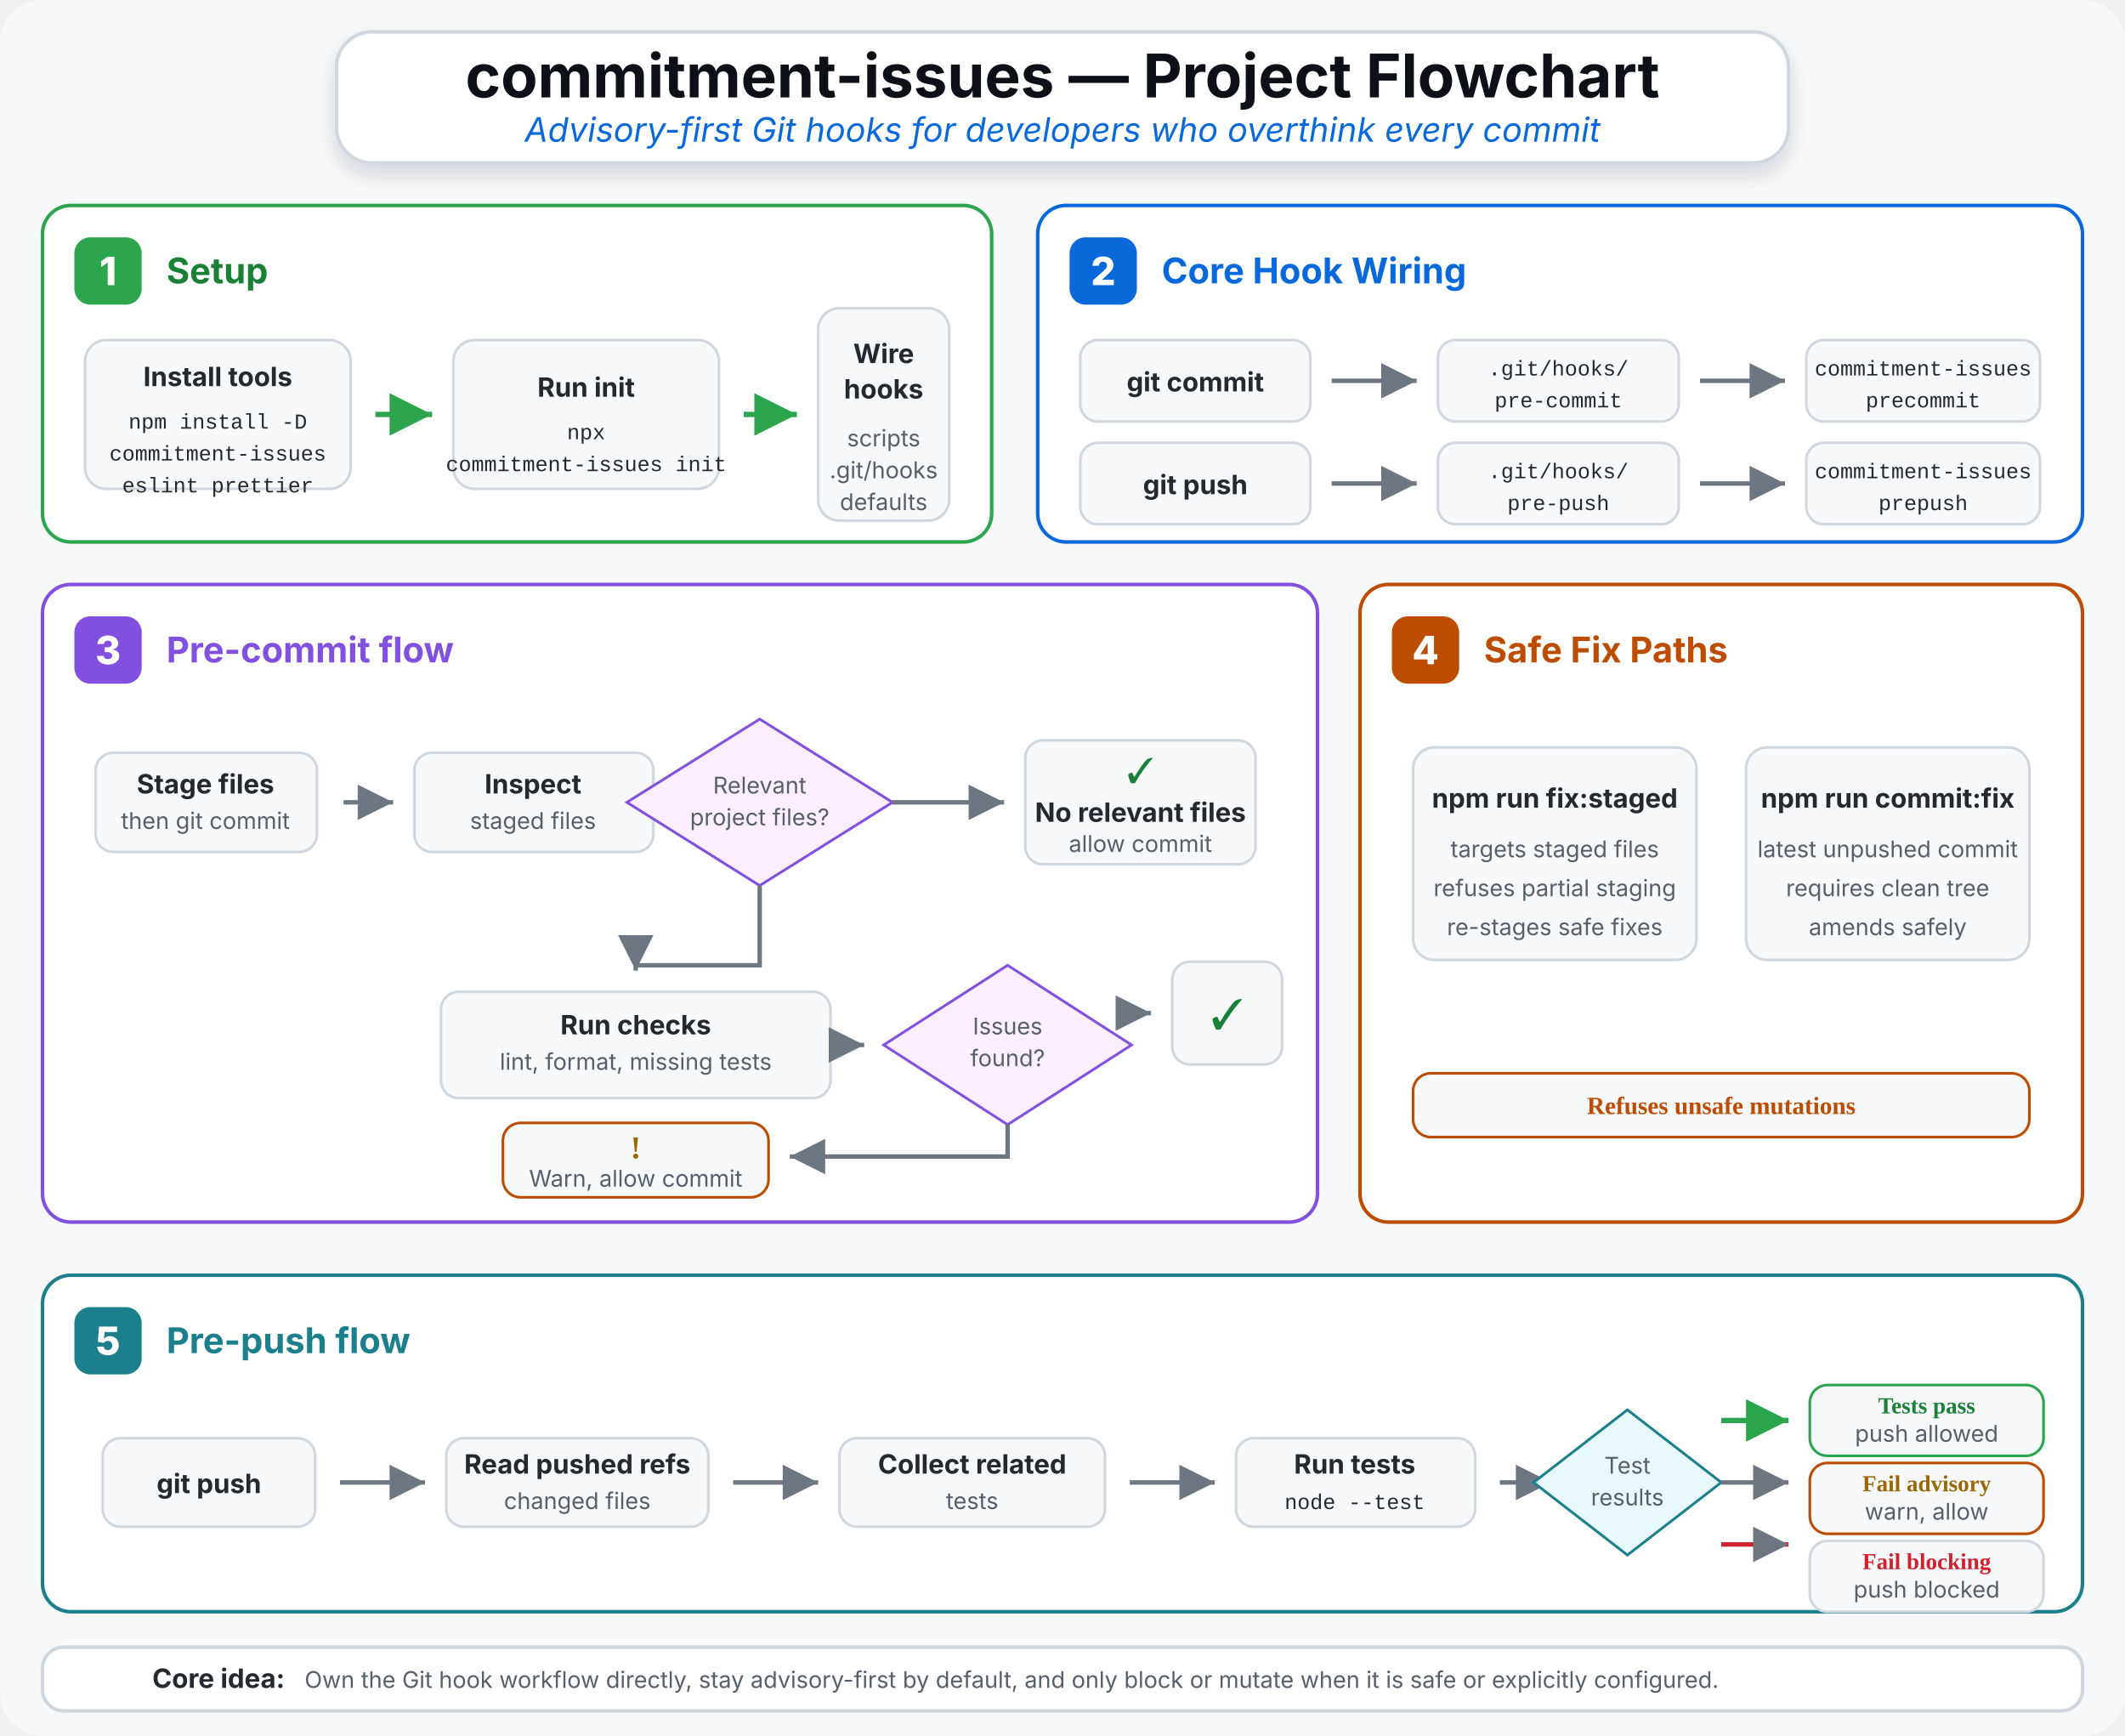
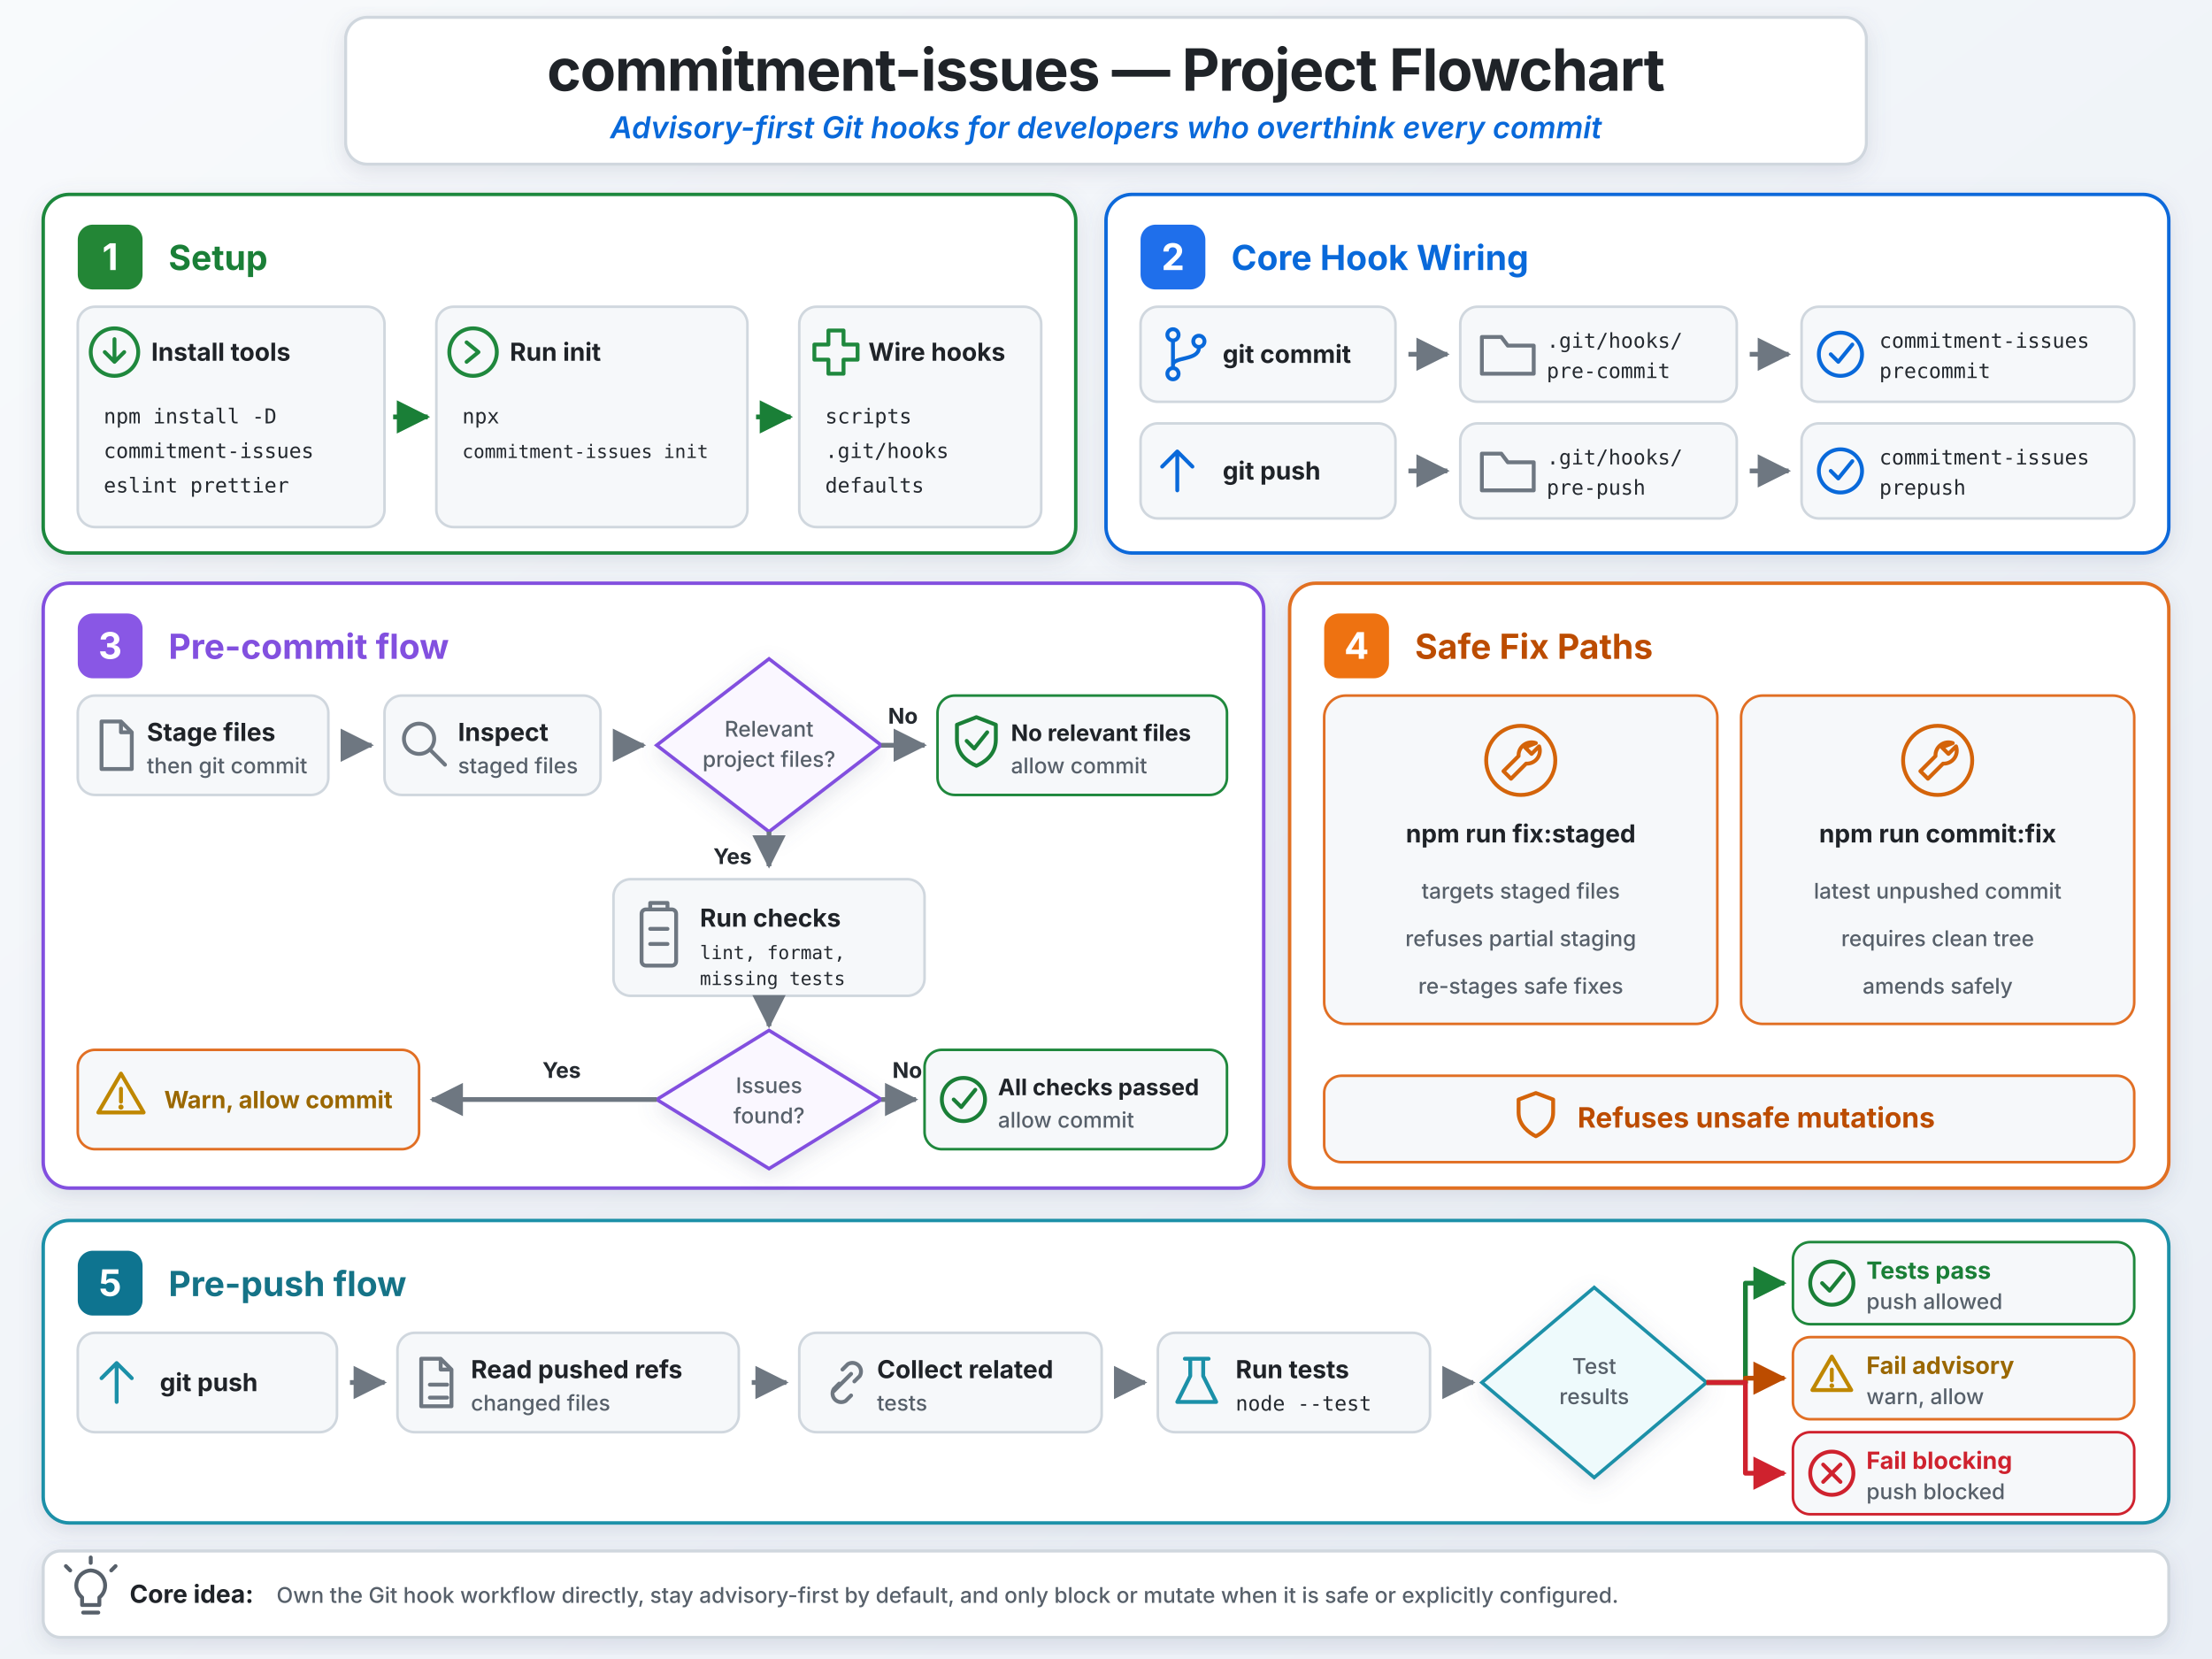
- <svg xmlns="http://www.w3.org/2000/svg" width="1200" height="980" viewBox="0 0 1200 980" role="img" aria-labelledby="title desc">
+ <svg xmlns="http://www.w3.org/2000/svg" width="1024" height="768" viewBox="0 0 1024 768" role="img" aria-labelledby="title desc">
+   <defs>
+     <linearGradient id="bg" x1="0" y1="0" x2="1" y2="1">
+       <stop offset="0" stop-color="#f8fafc" />
+       <stop offset="1" stop-color="#e9eef5" />
+     </linearGradient>
+     <filter id="shadow" x="-20%" y="-20%" width="140%" height="140%">
+       <feDropShadow dx="0" dy="3" stdDeviation="5" flood-color="#64748b" flood-opacity="0.18" />
+     </filter>
+     <marker id="aGray" markerWidth="10" markerHeight="10" refX="8" refY="5" orient="auto">
+       <path d="M1.5 1.5L8.5 5L1.5 8.5Z" fill="#6e7781" />
+     </marker>
+     <marker id="aGreen" markerWidth="10" markerHeight="10" refX="8" refY="5" orient="auto">
+       <path d="M1.5 1.5L8.5 5L1.5 8.5Z" fill="#1a7f37" />
+     </marker>
+     <marker id="aOrange" markerWidth="10" markerHeight="10" refX="8" refY="5" orient="auto">
+       <path d="M1.5 1.5L8.5 5L1.5 8.5Z" fill="#bc4c00" />
+     </marker>
+     <marker id="aRed" markerWidth="10" markerHeight="10" refX="8" refY="5" orient="auto">
+       <path d="M1.5 1.5L8.5 5L1.5 8.5Z" fill="#cf222e" />
+     </marker>
+   </defs>
  <style>
-     .bg { fill: #f6f8fa; }
-     .header { fill: #ffffff; stroke: #d0d7de; stroke-width: 2; }
-     .panel { fill: #ffffff; stroke-width: 2; }
-     .card { fill: #f6f8fa; stroke: #d0d7de; stroke-width: 1.5; }
-     .diamond { stroke-width: 1.5; }
-     .title { fill: #0d1117; font: 700 34px ui-sans-serif, system-ui, -apple-system, BlinkMacSystemFont, 'Segoe UI', sans-serif; }
-     .subtitle { fill: #0969da; font: italic 19px ui-sans-serif, system-ui, -apple-system, BlinkMacSystemFont, 'Segoe UI', sans-serif; }
-     .section { font: 700 20px ui-sans-serif, system-ui, -apple-system, BlinkMacSystemFont, 'Segoe UI', sans-serif; }
-     .label { fill: #24292f; font: 700 15px ui-sans-serif, system-ui, -apple-system, BlinkMacSystemFont, 'Segoe UI', sans-serif; }
-     .small { fill: #57606a; font: 13px ui-sans-serif, system-ui, -apple-system, BlinkMacSystemFont, 'Segoe UI', sans-serif; }
-     .mono { fill: #24292f; font: 12px ui-monospace, SFMono-Regular, Menlo, Consolas, 'Liberation Mono', monospace; }
-     .green { stroke: #2da44e; }
-     .blue { stroke: #0969da; }
-     .purple { stroke: #8250df; }
-     .orange { stroke: #bc4c00; }
-     .cyan { stroke: #1b7f8c; }
-     .greenText { fill: #1a7f37; }
-     .blueText { fill: #0969da; }
-     .purpleText { fill: #8250df; }
-     .orangeText { fill: #bc4c00; }
-     .cyanText { fill: #1b7f8c; }
-     .warn { fill: #9a6700; }
-     .danger { fill: #cf222e; }
-     .arrow { stroke: #6e7781; stroke-width: 2.5; fill: none; marker-end: url(#arrow); }
-     .arrowGreen { stroke: #2da44e; stroke-width: 3; fill: none; marker-end: url(#arrowGreen); }
-     .num { fill: #ffffff; font: 800 22px ui-sans-serif, system-ui, -apple-system, BlinkMacSystemFont, 'Segoe UI', sans-serif; }
-     .footer { fill: #ffffff; stroke: #d0d7de; stroke-width: 2; }
+     .h1{font:700 27px ui-sans-serif,system-ui,-apple-system,'Segoe UI',sans-serif;fill:#1f2328;letter-spacing:-0.5px}
+     .sub{font:italic 600 14px ui-sans-serif,system-ui,-apple-system,'Segoe UI',sans-serif;fill:#0969da}
+     .sec{font:700 16px ui-sans-serif,system-ui,-apple-system,'Segoe UI',sans-serif}
+     .badge{font:700 17px ui-sans-serif,system-ui,-apple-system,'Segoe UI',sans-serif;fill:#fff}
+     .hd{font:700 11.5px ui-sans-serif,system-ui,-apple-system,'Segoe UI',sans-serif;fill:#1f2328}
+     .hdSm{font:700 10.5px ui-sans-serif,system-ui,-apple-system,'Segoe UI',sans-serif;fill:#1f2328}
+     .bd{font:500 10px ui-sans-serif,system-ui,-apple-system,'Segoe UI',sans-serif;fill:#57606a}
+     .lbl{font:700 10px ui-sans-serif,system-ui,-apple-system,'Segoe UI',sans-serif;fill:#24292f}
+     .mono{font:500 9.5px ui-monospace,SFMono-Regular,Menlo,Consolas,monospace;fill:#24292f}
+     .monoSm{font:500 8.6px ui-monospace,SFMono-Regular,Menlo,Consolas,monospace;fill:#24292f}
+     .panel{fill:#ffffff;stroke-width:1.6;filter:url(#shadow)}
+     .card{fill:#f6f8fa;stroke:#d0d7de;stroke-width:1.2}
+     .arrow{stroke:#6e7781;stroke-width:2.2;fill:none;marker-end:url(#aGray)}
+     .arrowGreen{stroke:#1a7f37;stroke-width:2.2;fill:none;marker-end:url(#aGreen)}
+     .arrowOrange{stroke:#bc4c00;stroke-width:2.2;fill:none;stroke-linejoin:round;marker-end:url(#aOrange)}
+     .arrowRed{stroke:#cf222e;stroke-width:2.2;fill:none;stroke-linejoin:round;marker-end:url(#aRed)}
+     .elbowGreen{stroke:#1a7f37;stroke-width:2.2;fill:none;stroke-linejoin:round;marker-end:url(#aGreen)}
+     .green{stroke:#1f883d}.blue{stroke:#0969da}.purple{stroke:#8250df}.orange{stroke:#e16f24}.cyan{stroke:#1b90a8}.red{stroke:#cf222e}
+     .greenText{fill:#1a7f37}.blueText{fill:#0969da}.purpleText{fill:#8250df}.orangeText{fill:#bc4c00}.cyanText{fill:#157387}.redText{fill:#cf222e}.warnText{fill:#9a6700}
+     .icon{fill:none;stroke-width:1.8;stroke-linecap:round;stroke-linejoin:round}
  </style>
-   <defs>
-     <marker id="arrow" markerWidth="12" markerHeight="12" refX="10" refY="6" orient="auto">
-       <path d="M2 2 L10 6 L2 10 Z" fill="#6e7781" />
-     </marker>
-     <marker id="arrowGreen" markerWidth="12" markerHeight="12" refX="10" refY="6" orient="auto">
-       <path d="M2 2 L10 6 L2 10 Z" fill="#2da44e" />
-     </marker>
-     <filter id="shadow" x="-20%" y="-20%" width="140%" height="140%">
-       <feDropShadow dx="0" dy="6" stdDeviation="6" flood-color="#1f2328" flood-opacity="0.14" />
-     </filter>
-   </defs>
-   <rect class="bg" width="1200" height="980" rx="24" />
-   <rect class="header" x="190" y="18" width="820" height="74" rx="20" filter="url(#shadow)" />
-   <text class="title" x="600" y="55" text-anchor="middle">commitment-issues — Project Flowchart</text>
-   <text class="subtitle" x="600" y="80" text-anchor="middle">Advisory-first Git hooks for developers who overthink every commit</text>
-   <g transform="translate(24 116)">
-     <rect class="panel green" width="536" height="190" rx="16" />
-     <rect x="18" y="18" width="38" height="38" rx="9" fill="#2da44e" />
-     <text class="num" x="37" y="45" text-anchor="middle">1</text>
-     <text class="section greenText" x="70" y="44">Setup</text>
-     <rect class="card" x="24" y="76" width="150" height="84" rx="12" />
-     <text class="label" x="99" y="102" text-anchor="middle">Install tools</text>
-     <text class="mono" x="99" y="126" text-anchor="middle">npm install -D</text>
-     <text class="mono" x="99" y="144" text-anchor="middle">commitment-issues</text>
-     <text class="mono" x="99" y="162" text-anchor="middle">eslint prettier</text>
-     <path class="arrowGreen" d="M188 118 H220" />
-     <rect class="card" x="232" y="76" width="150" height="84" rx="12" />
-     <text class="label" x="307" y="108" text-anchor="middle">Run init</text>
-     <text class="mono" x="307" y="132" text-anchor="middle">npx</text>
-     <text class="mono" x="307" y="150" text-anchor="middle">commitment-issues init</text>
-     <path class="arrowGreen" d="M396 118 H426" />
-     <rect class="card" x="438" y="58" width="74" height="120" rx="12" />
-     <text class="label" x="475" y="89" text-anchor="middle">Wire</text>
-     <text class="label" x="475" y="109" text-anchor="middle">hooks</text>
-     <text class="small" x="475" y="136" text-anchor="middle">scripts</text>
-     <text class="small" x="475" y="154" text-anchor="middle">.git/hooks</text>
-     <text class="small" x="475" y="172" text-anchor="middle">defaults</text>
-   </g>
-   <g transform="translate(586 116)">
-     <rect class="panel blue" width="590" height="190" rx="16" />
-     <rect x="18" y="18" width="38" height="38" rx="9" fill="#0969da" />
-     <text class="num" x="37" y="45" text-anchor="middle">2</text>
-     <text class="section blueText" x="70" y="44">Core Hook Wiring</text>
-     <rect class="card" x="24" y="76" width="130" height="46" rx="10" />
-     <text class="label" x="89" y="105" text-anchor="middle">git commit</text>
-     <path class="arrow" d="M166 99 H214" />
-     <rect class="card" x="226" y="76" width="136" height="46" rx="10" />
-     <text class="mono" x="294" y="96" text-anchor="middle">.git/hooks/</text>
-     <text class="mono" x="294" y="114" text-anchor="middle">pre-commit</text>
-     <path class="arrow" d="M374 99 H422" />
-     <rect class="card" x="434" y="76" width="132" height="46" rx="10" />
-     <text class="mono" x="500" y="96" text-anchor="middle">commitment-issues</text>
-     <text class="mono" x="500" y="114" text-anchor="middle">precommit</text>
-     <rect class="card" x="24" y="134" width="130" height="46" rx="10" />
-     <text class="label" x="89" y="163" text-anchor="middle">git push</text>
-     <path class="arrow" d="M166 157 H214" />
-     <rect class="card" x="226" y="134" width="136" height="46" rx="10" />
-     <text class="mono" x="294" y="154" text-anchor="middle">.git/hooks/</text>
-     <text class="mono" x="294" y="172" text-anchor="middle">pre-push</text>
-     <path class="arrow" d="M374 157 H422" />
-     <rect class="card" x="434" y="134" width="132" height="46" rx="10" />
-     <text class="mono" x="500" y="154" text-anchor="middle">commitment-issues</text>
-     <text class="mono" x="500" y="172" text-anchor="middle">prepush</text>
-   </g>
-   <g transform="translate(24 330)">
-     <rect class="panel purple" width="720" height="360" rx="16" />
-     <rect x="18" y="18" width="38" height="38" rx="9" fill="#8250df" />
-     <text class="num" x="37" y="45" text-anchor="middle">3</text>
-     <text class="section purpleText" x="70" y="44">Pre-commit flow</text>
-     <rect class="card" x="30" y="95" width="125" height="56" rx="10" />
-     <text class="label" x="92" y="118" text-anchor="middle">Stage files</text>
-     <text class="small" x="92" y="138" text-anchor="middle">then git commit</text>
-     <path class="arrow" d="M170 123 H198" />
-     <rect class="card" x="210" y="95" width="135" height="56" rx="10" />
-     <text class="label" x="277" y="118" text-anchor="middle">Inspect</text>
-     <text class="small" x="277" y="138" text-anchor="middle">staged files</text>
-     <path class="arrow" d="M360 123 H386" />
-     <path class="diamond" d="M405 76 L480 123 L405 170 L330 123 Z" fill="#fbefff" stroke="#8250df" />
-     <text class="small" x="405" y="118" text-anchor="middle">Relevant</text>
-     <text class="small" x="405" y="136" text-anchor="middle">project files?</text>
-     <path class="arrow" d="M480 123 H543" />
-     <rect class="card" x="555" y="88" width="130" height="70" rx="10" />
-     <text class="greenText" x="620" y="112" text-anchor="middle" font-size="20" font-weight="800">✓</text>
-     <text class="label" x="620" y="134" text-anchor="middle">No relevant files</text>
-     <text class="small" x="620" y="151" text-anchor="middle">allow commit</text>
-     <path class="arrow" d="M405 170 V215 H335 V218" />
-     <rect class="card" x="225" y="230" width="220" height="60" rx="10" />
-     <text class="label" x="335" y="254" text-anchor="middle">Run checks</text>
-     <text class="small" x="335" y="274" text-anchor="middle">lint, format, missing tests</text>
-     <path class="arrow" d="M458 260 H464" />
-     <path class="diamond" d="M545 215 L615 260 L545 305 L475 260 Z" fill="#fbefff" stroke="#8250df" />
-     <text class="small" x="545" y="254" text-anchor="middle">Issues</text>
-     <text class="small" x="545" y="272" text-anchor="middle">found?</text>
-     <path class="arrow" d="M615 242 H626" />
-     <rect class="card" x="638" y="213" width="62" height="58" rx="10" />
-     <text class="greenText" x="669" y="251" text-anchor="middle" font-size="24" font-weight="800">✓</text>
-     <path class="arrow" d="M545 305 V323 H422" />
-     <rect class="card orange" x="260" y="304" width="150" height="42" rx="10" />
-     <text class="warn" x="335" y="324" text-anchor="middle" font-size="18" font-weight="800">!</text>
-     <text class="small" x="335" y="340" text-anchor="middle">Warn, allow commit</text>
-   </g>
-   <g transform="translate(768 330)">
-     <rect class="panel orange" width="408" height="360" rx="16" />
-     <rect x="18" y="18" width="38" height="38" rx="9" fill="#bc4c00" />
-     <text class="num" x="37" y="45" text-anchor="middle">4</text>
-     <text class="section orangeText" x="70" y="44">Safe Fix Paths</text>
-     <rect class="card" x="30" y="92" width="160" height="120" rx="12" />
-     <text class="label" x="110" y="126" text-anchor="middle">npm run fix:staged</text>
-     <text class="small" x="110" y="154" text-anchor="middle">targets staged files</text>
-     <text class="small" x="110" y="176" text-anchor="middle">refuses partial staging</text>
-     <text class="small" x="110" y="198" text-anchor="middle">re-stages safe fixes</text>
-     <rect class="card" x="218" y="92" width="160" height="120" rx="12" />
-     <text class="label" x="298" y="126" text-anchor="middle">npm run commit:fix</text>
-     <text class="small" x="298" y="154" text-anchor="middle">latest unpushed commit</text>
-     <text class="small" x="298" y="176" text-anchor="middle">requires clean tree</text>
-     <text class="small" x="298" y="198" text-anchor="middle">amends safely</text>
-     <rect class="card orange" x="30" y="276" width="348" height="36" rx="10" />
-     <text class="orangeText" x="204" y="299" text-anchor="middle" font-size="14" font-weight="700">Refuses unsafe mutations</text>
-   </g>
-   <g transform="translate(24 720)">
-     <rect class="panel cyan" width="1152" height="190" rx="16" />
-     <rect x="18" y="18" width="38" height="38" rx="9" fill="#1b7f8c" />
-     <text class="num" x="37" y="45" text-anchor="middle">5</text>
-     <text class="section cyanText" x="70" y="44">Pre-push flow</text>
-     <rect class="card" x="34" y="92" width="120" height="50" rx="10" />
-     <text class="label" x="94" y="123" text-anchor="middle">git push</text>
-     <path class="arrow" d="M168 117 H216" />
-     <rect class="card" x="228" y="92" width="148" height="50" rx="10" />
-     <text class="label" x="302" y="112" text-anchor="middle">Read pushed refs</text>
-     <text class="small" x="302" y="132" text-anchor="middle">changed files</text>
-     <path class="arrow" d="M390 117 H438" />
-     <rect class="card" x="450" y="92" width="150" height="50" rx="10" />
-     <text class="label" x="525" y="112" text-anchor="middle">Collect related</text>
-     <text class="small" x="525" y="132" text-anchor="middle">tests</text>
-     <path class="arrow" d="M614 117 H662" />
-     <rect class="card" x="674" y="92" width="135" height="50" rx="10" />
-     <text class="label" x="741" y="112" text-anchor="middle">Run tests</text>
-     <text class="mono" x="741" y="132" text-anchor="middle">node --test</text>
-     <path class="arrow" d="M823 117 H852" />
-     <path class="diamond" d="M895 76 L948 117 L895 158 L842 117 Z" fill="#e7f9fb" stroke="#1b7f8c" />
-     <text class="small" x="895" y="112" text-anchor="middle">Test</text>
-     <text class="small" x="895" y="130" text-anchor="middle">results</text>
-     <path class="arrowGreen" d="M948 82 H986" />
-     <rect class="card green" x="998" y="62" width="132" height="40" rx="10" />
-     <text class="greenText" x="1064" y="78" text-anchor="middle" font-size="13" font-weight="700">Tests pass</text>
-     <text class="small" x="1064" y="94" text-anchor="middle">push allowed</text>
-     <path class="arrow" d="M948 117 H986" />
-     <rect class="card orange" x="998" y="106" width="132" height="40" rx="10" />
-     <text class="warn" x="1064" y="122" text-anchor="middle" font-size="13" font-weight="700">Fail advisory</text>
-     <text class="small" x="1064" y="138" text-anchor="middle">warn, allow</text>
-     <path d="M948 152 H986" stroke="#cf222e" stroke-width="2.5" fill="none" marker-end="url(#arrow)" />
-     <rect class="card" x="998" y="150" width="132" height="40" rx="10" stroke="#cf222e" />
-     <text class="danger" x="1064" y="166" text-anchor="middle" font-size="13" font-weight="700">Fail blocking</text>
-     <text class="small" x="1064" y="182" text-anchor="middle">push blocked</text>
-   </g>
-   <rect class="footer" x="24" y="930" width="1152" height="36" rx="12" />
-   <text class="label" x="86" y="953">Core idea:</text>
-   <text class="small" x="172" y="953">Own the Git hook workflow directly, stay advisory-first by default, and only block or mutate when it is safe or explicitly configured.</text>
+   <rect width="1024" height="768" fill="url(#bg)" />
+   <rect x="160" y="8" width="704" height="68" rx="10" fill="#ffffff" stroke="#d0d7de" stroke-width="1.4" filter="url(#shadow)" />
+   <text class="h1" x="512" y="42" text-anchor="middle">commitment-issues — Project Flowchart</text>
+   <text class="sub" x="512" y="64" text-anchor="middle">Advisory-first Git hooks for developers who overthink every commit</text>
+   <g transform="translate(20 90)">
+     <rect class="panel green" width="478" height="166" rx="12" />
+     <rect x="16" y="14" width="30" height="30" rx="7" fill="#238636" />
+     <text class="badge" x="31" y="35" text-anchor="middle">1</text>
+     <text class="sec greenText" x="58" y="35">Setup</text>
+     <g transform="translate(16 52)">
+       <rect class="card" width="142" height="102" rx="8" />
+       <circle class="icon" cx="17" cy="21" r="11" stroke="#1f883d" />
+       <path class="icon" stroke="#1f883d" d="M17 15v10M12.5 21l4.5 4.5L21.5 21" />
+       <text class="hd" x="34" y="25">Install tools</text>
+       <text class="mono" x="12" y="54">npm install -D</text>
+       <text class="mono" x="12" y="70">commitment-issues</text>
+       <text class="mono" x="12" y="86">eslint prettier</text>
+     </g>
+     <path class="arrowGreen" d="M162 103h16" />
+     <g transform="translate(182 52)">
+       <rect class="card" width="144" height="102" rx="8" />
+       <circle class="icon" cx="17" cy="21" r="11" stroke="#1f883d" />
+       <path class="icon" stroke="#1f883d" d="M14 16.5l5.5 4.5-5.5 4.5" />
+       <text class="hd" x="34" y="25">Run init</text>
+       <text class="mono" x="12" y="54">npx</text>
+       <text class="monoSm" x="12" y="70">commitment-issues init</text>
+     </g>
+     <path class="arrowGreen" d="M330 103h16" />
+     <g transform="translate(350 52)">
+       <rect class="card" width="112" height="102" rx="8" />
+       <path class="icon" stroke="#1f883d" d="M13.5 11h7v6.5H27v7h-6.5V31h-7v-6.5H7v-7h6.5z" />
+       <text class="hd" x="32" y="25">Wire hooks</text>
+       <text class="mono" x="12" y="54">scripts</text>
+       <text class="mono" x="12" y="70">.git/hooks</text>
+       <text class="mono" x="12" y="86">defaults</text>
+     </g>
+   </g>
+   <g transform="translate(512 90)">
+     <rect class="panel blue" width="492" height="166" rx="12" />
+     <rect x="16" y="14" width="30" height="30" rx="7" fill="#1f6feb" />
+     <text class="badge" x="31" y="35" text-anchor="middle">2</text>
+     <text class="sec blueText" x="58" y="35">Core Hook Wiring</text>
+     <g transform="translate(16 52)">
+       <rect class="card" width="118" height="44" rx="8" />
+       <circle cx="15" cy="13" r="2.6" fill="none" stroke="#0969da" stroke-width="1.8" />
+       <circle cx="15" cy="31" r="2.6" fill="none" stroke="#0969da" stroke-width="1.8" />
+       <circle cx="27" cy="16" r="2.6" fill="none" stroke="#0969da" stroke-width="1.8" />
+       <path class="icon" stroke="#0969da" d="M15 16v12M27 19c0 6-12 4-12 8" />
+       <text class="hd" x="38" y="26">git commit</text>
+     </g>
+     <path class="arrow" d="M140 74h18" />
+     <g transform="translate(164 52)">
+       <rect class="card" width="128" height="44" rx="8" />
+       <path class="icon" stroke="#6e7781" d="M10 14h9l3 4h12v13H10z" />
+       <text class="mono" x="40" y="19">.git/hooks/</text>
+       <text class="mono" x="40" y="33">pre-commit</text>
+     </g>
+     <path class="arrow" d="M298 74h18" />
+     <g transform="translate(322 52)">
+       <rect class="card" width="154" height="44" rx="8" />
+       <circle class="icon" cx="18" cy="22" r="10" stroke="#0969da" />
+       <path class="icon" stroke="#0969da" d="M13.5 22l3.5 3.5 6.5-8" />
+       <text class="mono" x="36" y="19">commitment-issues</text>
+       <text class="mono" x="36" y="33">precommit</text>
+     </g>
+     <g transform="translate(16 106)">
+       <rect class="card" width="118" height="44" rx="8" />
+       <path class="icon" stroke="#0969da" d="M17 31V13M10 20l7-7 7 7" />
+       <text class="hd" x="38" y="26">git push</text>
+     </g>
+     <path class="arrow" d="M140 128h18" />
+     <g transform="translate(164 106)">
+       <rect class="card" width="128" height="44" rx="8" />
+       <path class="icon" stroke="#6e7781" d="M10 14h9l3 4h12v13H10z" />
+       <text class="mono" x="40" y="19">.git/hooks/</text>
+       <text class="mono" x="40" y="33">pre-push</text>
+     </g>
+     <path class="arrow" d="M298 128h18" />
+     <g transform="translate(322 106)">
+       <rect class="card" width="154" height="44" rx="8" />
+       <circle class="icon" cx="18" cy="22" r="10" stroke="#0969da" />
+       <path class="icon" stroke="#0969da" d="M13.5 22l3.5 3.5 6.5-8" />
+       <text class="mono" x="36" y="19">commitment-issues</text>
+       <text class="mono" x="36" y="33">prepush</text>
+     </g>
+   </g>
+   <g transform="translate(20 270)">
+     <rect class="panel purple" width="565" height="280" rx="12" />
+     <rect x="16" y="14" width="30" height="30" rx="7" fill="#8957e5" />
+     <text class="badge" x="31" y="35" text-anchor="middle">3</text>
+     <text class="sec purpleText" x="58" y="35">Pre-commit flow</text>
+     <g transform="translate(16 52)">
+       <rect class="card" width="116" height="46" rx="8" />
+       <path class="icon" stroke="#6e7781" d="M11 12h9l5 5v17H11zM20 12v5h5" />
+       <text class="hd" x="32" y="21">Stage files</text>
+       <text class="bd" x="32" y="36">then git commit</text>
+     </g>
+     <path class="arrow" d="M138 75h14" />
+     <g transform="translate(158 52)">
+       <rect class="card" width="100" height="46" rx="8" />
+       <circle class="icon" cx="16" cy="20" r="7" stroke="#6e7781" />
+       <path class="icon" stroke="#6e7781" d="M21 25l7 7" />
+       <text class="hd" x="34" y="21">Inspect</text>
+       <text class="bd" x="34" y="36">staged files</text>
+     </g>
+     <path class="arrow" d="M264 75h14" />
+     <path d="M336 35L388 75L336 115L284 75Z" fill="#faf7ff" stroke="#8250df" stroke-width="1.6" filter="url(#shadow)" />
+     <text class="bd" x="336" y="71" text-anchor="middle">Relevant</text>
+     <text class="bd" x="336" y="85" text-anchor="middle">project files?</text>
+     <text class="lbl" x="398" y="65" text-anchor="middle">No</text>
+     <path class="arrow" d="M388 75h20" />
+     <g transform="translate(414 52)">
+       <rect class="card green" width="134" height="46" rx="8" />
+       <path class="icon" stroke="#1a7f37" d="M18 10l9 3.5v7c0 7-5.5 10.5-9 12-3.5-1.5-9-5-9-12v-7z" />
+       <path class="icon" stroke="#1a7f37" d="M13.5 21l3.5 3.5 6-7.5" />
+       <text class="hdSm" x="34" y="21">No relevant files</text>
+       <text class="bd" x="34" y="36">allow commit</text>
+     </g>
+     <text class="lbl" x="328" y="130" text-anchor="end">Yes</text>
+     <path class="arrow" d="M336 115v16" />
+     <g transform="translate(264 137)">
+       <rect class="card" width="144" height="54" rx="8" />
+       <rect class="icon" x="13" y="14" width="16" height="26" rx="2" stroke="#6e7781" />
+       <path class="icon" stroke="#6e7781" d="M17 14v-3h8v3M17 23h8M17 30h8" />
+       <text class="hd" x="40" y="22">Run checks</text>
+       <text class="monoSm" x="40" y="37">lint, format,</text>
+       <text class="monoSm" x="40" y="49">missing tests</text>
+     </g>
+     <path class="arrow" d="M336 191v14" />
+     <path d="M336 207L388 239L336 271L284 239Z" fill="#faf7ff" stroke="#8250df" stroke-width="1.6" filter="url(#shadow)" />
+     <text class="bd" x="336" y="236" text-anchor="middle">Issues</text>
+     <text class="bd" x="336" y="250" text-anchor="middle">found?</text>
+     <text class="lbl" x="400" y="229" text-anchor="middle">No</text>
+     <path class="arrow" d="M388 239h16" />
+     <g transform="translate(408 216)">
+       <rect class="card green" width="140" height="46" rx="8" />
+       <circle class="icon" cx="18" cy="23" r="10" stroke="#1a7f37" />
+       <path class="icon" stroke="#1a7f37" d="M13.5 23l3.5 3.5 6.5-8" />
+       <text class="hdSm" x="34" y="21">All checks passed</text>
+       <text class="bd" x="34" y="36">allow commit</text>
+     </g>
+     <text class="lbl" x="240" y="229" text-anchor="middle">Yes</text>
+     <path class="arrow" d="M284 239H180" />
+     <g transform="translate(16 216)">
+       <rect class="card orange" width="158" height="46" rx="8" />
+       <path class="icon" stroke="#bf8700" d="M20 11l10.5 18H9.5zM20 18v6" />
+       <circle cx="20" cy="26.5" r="1.2" fill="#bf8700" />
+       <text class="warnText" x="40" y="27" font-weight="700" font-size="11" font-family="ui-sans-serif,system-ui,-apple-system,'Segoe UI',sans-serif">Warn, allow commit</text>
+     </g>
+   </g>
+   <g transform="translate(597 270)">
+     <rect class="panel orange" width="407" height="280" rx="12" />
+     <rect x="16" y="14" width="30" height="30" rx="7" fill="#ee7211" />
+     <text class="badge" x="31" y="35" text-anchor="middle">4</text>
+     <text class="sec orangeText" x="58" y="35">Safe Fix Paths</text>
+     <g transform="translate(16 52)">
+       <rect class="card orange" width="182" height="152" rx="10" />
+       <circle class="icon" cx="91" cy="30" r="16" stroke="#d4640a" />
+       <path class="icon" stroke="#d4640a" d="M98 22a6 6 0 0 0-8 6l-7 7 3.5 3.5 7-7a6 6 0 0 0 6-8l-3.5 3.5-3-3z" />
+       <text class="hd" x="91" y="68" text-anchor="middle" font-size="12">npm run fix:staged</text>
+       <text class="bd" x="91" y="94" text-anchor="middle">targets staged files</text>
+       <text class="bd" x="91" y="116" text-anchor="middle">refuses partial staging</text>
+       <text class="bd" x="91" y="138" text-anchor="middle">re-stages safe fixes</text>
+     </g>
+     <g transform="translate(209 52)">
+       <rect class="card orange" width="182" height="152" rx="10" />
+       <circle class="icon" cx="91" cy="30" r="16" stroke="#d4640a" />
+       <path class="icon" stroke="#d4640a" d="M98 22a6 6 0 0 0-8 6l-7 7 3.5 3.5 7-7a6 6 0 0 0 6-8l-3.5 3.5-3-3z" />
+       <text class="hd" x="91" y="68" text-anchor="middle" font-size="12">npm run commit:fix</text>
+       <text class="bd" x="91" y="94" text-anchor="middle">latest unpushed commit</text>
+       <text class="bd" x="91" y="116" text-anchor="middle">requires clean tree</text>
+       <text class="bd" x="91" y="138" text-anchor="middle">amends safely</text>
+     </g>
+     <rect class="card orange" x="16" y="228" width="375" height="40" rx="8" />
+     <path class="icon" stroke="#d4640a" d="M114 236l8 3v6c0 6-5 9.5-8 11-3-1.5-8-5-8-11v-6z" />
+     <text class="orangeText" x="216" y="252" text-anchor="middle" font-weight="700" font-size="13" font-family="ui-sans-serif,system-ui,-apple-system,'Segoe UI',sans-serif">Refuses unsafe mutations</text>
+   </g>
+   <g transform="translate(20 565)">
+     <rect class="panel cyan" width="984" height="140" rx="12" />
+     <rect x="16" y="14" width="30" height="30" rx="7" fill="#0e7490" />
+     <text class="badge" x="31" y="35" text-anchor="middle">5</text>
+     <text class="sec cyanText" x="58" y="35">Pre-push flow</text>
+     <g transform="translate(16 52)">
+       <rect class="card" width="120" height="46" rx="8" />
+       <path class="icon" stroke="#1b90a8" d="M18 32V14M11 21l7-7 7 7" />
+       <text class="hd" x="38" y="27">git push</text>
+     </g>
+     <path class="arrow" d="M142 75h16" />
+     <g transform="translate(164 52)">
+       <rect class="card" width="158" height="46" rx="8" />
+       <path class="icon" stroke="#6e7781" d="M11 12h9l5 5v17H11zM20 12v5h5M15 24h8M15 30h8" />
+       <text class="hd" x="34" y="21">Read pushed refs</text>
+       <text class="bd" x="34" y="36">changed files</text>
+     </g>
+     <path class="arrow" d="M328 75h16" />
+     <g transform="translate(350 52)">
+       <rect class="card" width="140" height="46" rx="8" />
+       <path class="icon" stroke="#6e7781" d="M16 27l8-8M20 17l2.5-2.5a4 4 0 0 1 5.5 5.5L25.5 22.5M18.5 23.5L16 26a4 4 0 0 0 5.5 5.5L24 29" />
+       <text class="hd" x="36" y="21">Collect related</text>
+       <text class="bd" x="36" y="36">tests</text>
+     </g>
+     <path class="arrow" d="M496 75h14" />
+     <g transform="translate(516 52)">
+       <rect class="card" width="126" height="46" rx="8" />
+       <path class="icon" stroke="#1b90a8" d="M15 12v8l-6 12h18l-6-12v-8M12.5 12h11" />
+       <text class="hd" x="36" y="21">Run tests</text>
+       <text class="mono" x="36" y="36">node --test</text>
+     </g>
+     <path class="arrow" d="M648 75h14" />
+     <path d="M718 31L770 75L718 119L666 75Z" fill="#eefafc" stroke="#1b90a8" stroke-width="1.6" filter="url(#shadow)" />
+     <text class="bd" x="718" y="71" text-anchor="middle">Test</text>
+     <text class="bd" x="718" y="85" text-anchor="middle">results</text>
+     <path class="elbowGreen" d="M770 75H788V29H806" />
+     <g transform="translate(810 10)">
+       <rect class="card green" width="158" height="38" rx="8" />
+       <circle class="icon" cx="18" cy="19" r="10" stroke="#1a7f37" />
+       <path class="icon" stroke="#1a7f37" d="M13.5 19l3.5 3.5 6.5-8" />
+       <text class="greenText" x="34" y="17" font-weight="700" font-size="11" font-family="ui-sans-serif,system-ui,-apple-system,'Segoe UI',sans-serif">Tests pass</text>
+       <text class="bd" x="34" y="31">push allowed</text>
+     </g>
+     <path class="arrowOrange" d="M770 75H788V73H806" />
+     <g transform="translate(810 54)">
+       <rect class="card orange" width="158" height="38" rx="8" />
+       <path class="icon" stroke="#bf8700" d="M18 9l9 15.5H9zM18 15v5" />
+       <circle cx="18" cy="22.5" r="1.1" fill="#bf8700" />
+       <text class="warnText" x="34" y="17" font-weight="700" font-size="11" font-family="ui-sans-serif,system-ui,-apple-system,'Segoe UI',sans-serif">Fail advisory</text>
+       <text class="bd" x="34" y="31">warn, allow</text>
+     </g>
+     <path class="arrowRed" d="M770 75H788V117H806" />
+     <g transform="translate(810 98)">
+       <rect class="card red" width="158" height="38" rx="8" />
+       <circle class="icon" cx="18" cy="19" r="10" stroke="#cf222e" />
+       <path class="icon" stroke="#cf222e" d="M14 15l8 8M22 15l-8 8" />
+       <text class="redText" x="34" y="17" font-weight="700" font-size="11" font-family="ui-sans-serif,system-ui,-apple-system,'Segoe UI',sans-serif">Fail blocking</text>
+       <text class="bd" x="34" y="31">push blocked</text>
+     </g>
+   </g>
+   <rect x="20" y="718" width="984" height="40" rx="8" fill="#ffffff" stroke="#d0d7de" stroke-width="1.4" filter="url(#shadow)" />
+   <path class="icon" stroke="#57606a" d="M42 727a7 7 0 0 0-4 12.5v3.5h8v-3.5A7 7 0 0 0 42 727zM38.5 746.5h7M42 723.5v-2.5M32.5 727l-2-2M51.5 727l2-2" />
+   <text class="hd" x="60" y="742">Core idea:</text>
+   <text class="bd" x="128" y="742" font-size="11">Own the Git hook workflow directly, stay advisory-first by default, and only block or mutate when it is safe or explicitly configured.</text>
</svg>
